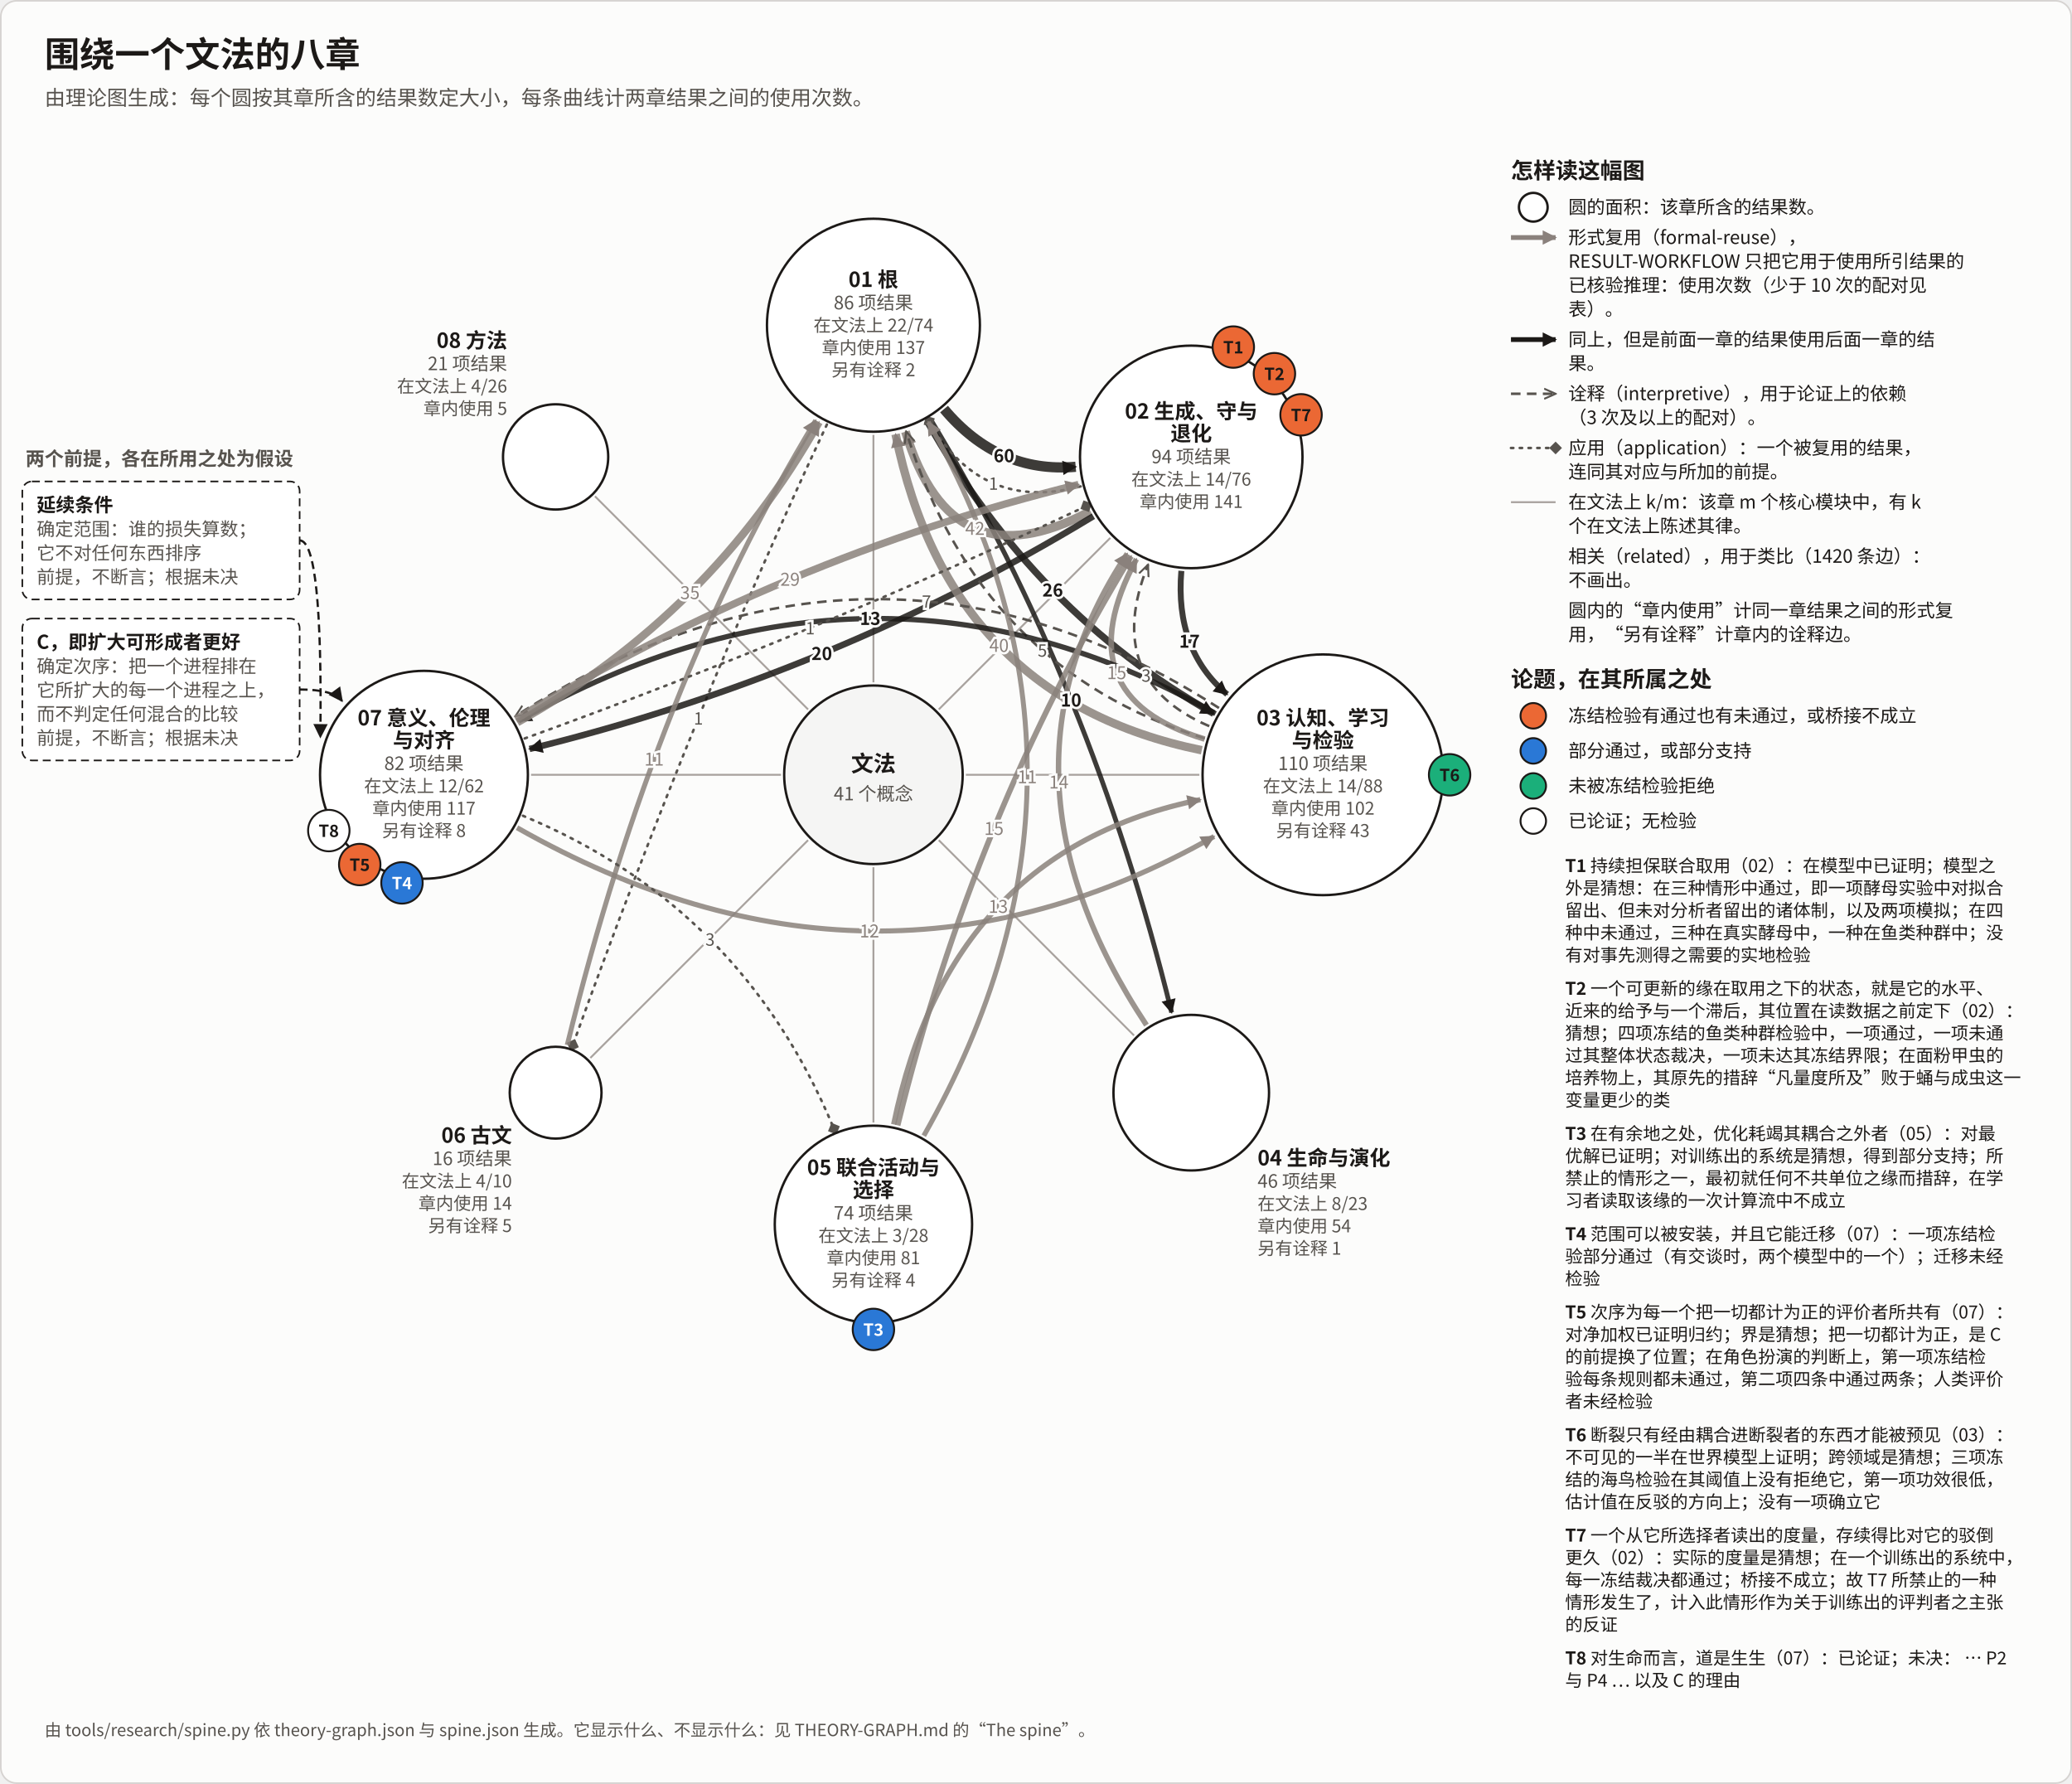
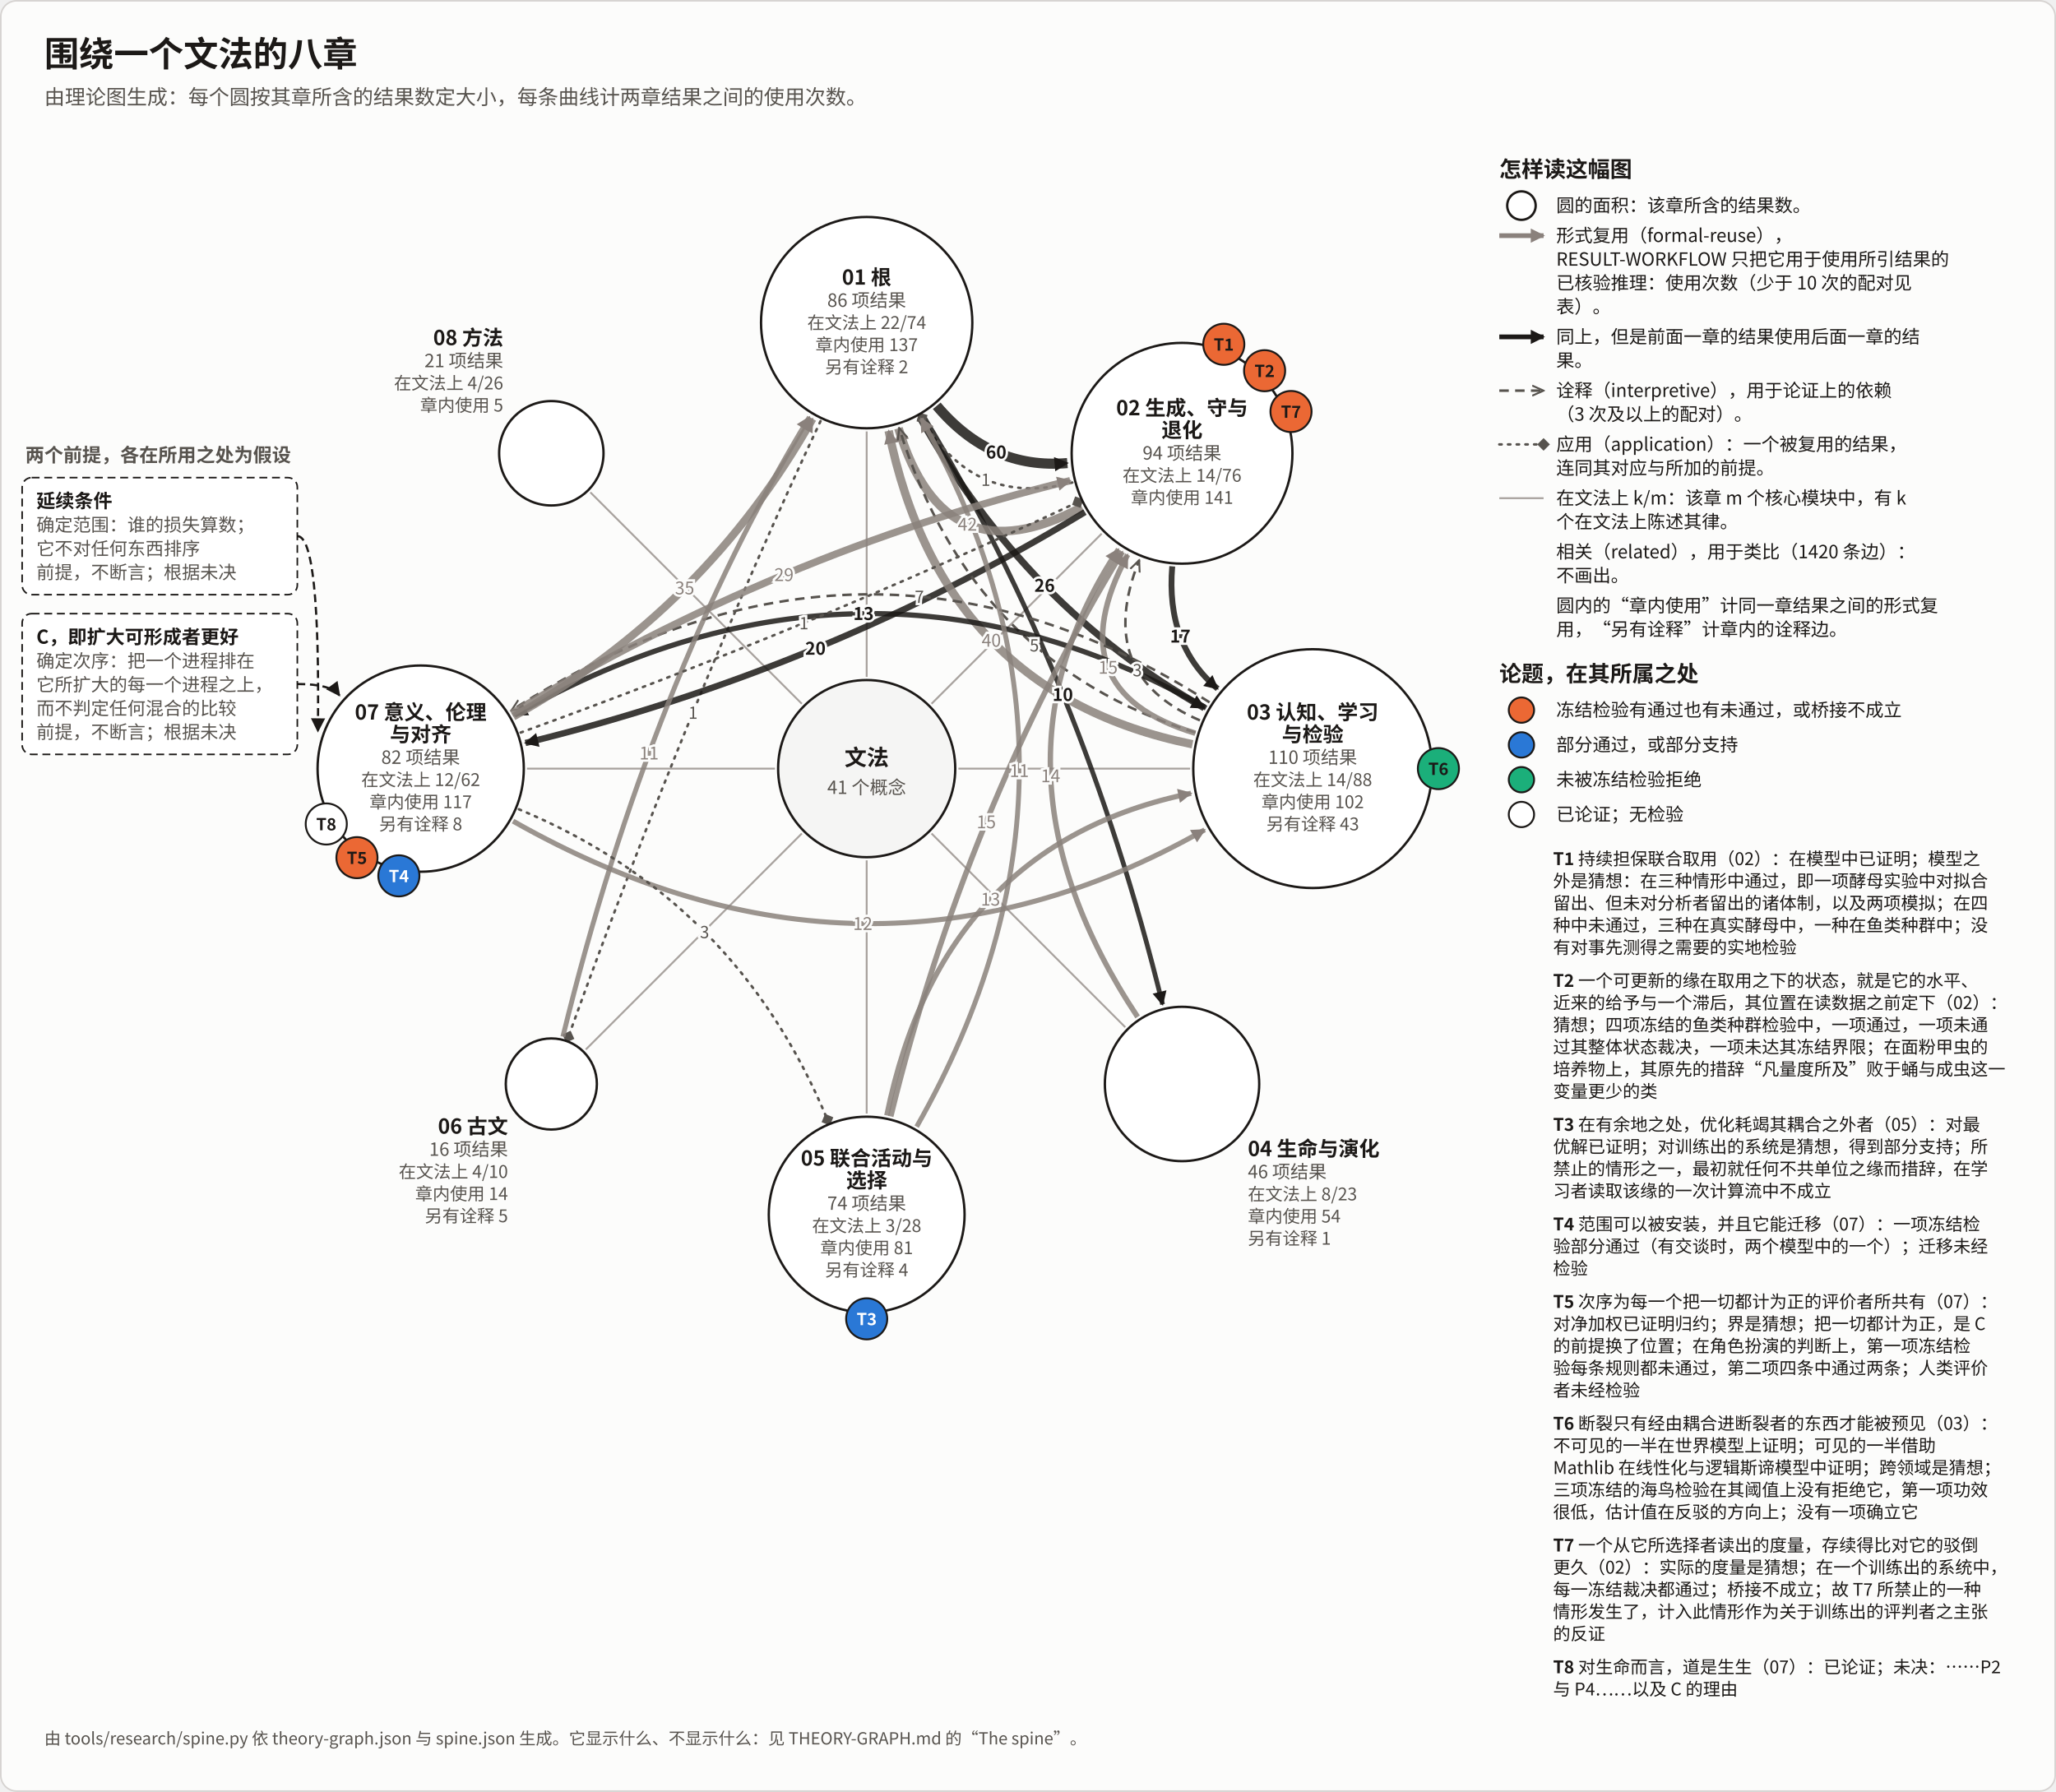
- <svg xmlns="http://www.w3.org/2000/svg" viewBox="0 0 1300 1119" width="1300" height="1119" role="img" aria-labelledby="spine-title spine-desc" font-family="'PingFang SC', 'Hiragino Sans GB', 'Noto Sans CJK SC', 'Microsoft YaHei', sans-serif">
+ <svg xmlns="http://www.w3.org/2000/svg" viewBox="0 0 1300 1133" width="1300" height="1133" role="img" aria-labelledby="spine-title spine-desc" font-family="'PingFang SC', 'Hiragino Sans GB', 'Noto Sans CJK SC', 'Microsoft YaHei', sans-serif">
  <defs>
    <marker id="fwd" viewBox="0 0 10 10" refX="9" refY="5" markerWidth="9" markerHeight="9" markerUnits="userSpaceOnUse" orient="auto">
      <path d="M0,0 L10,5 L0,10 z" fill="#8a817c" />
    </marker>
    <marker id="back" viewBox="0 0 10 10" refX="9" refY="5" markerWidth="9" markerHeight="9" markerUnits="userSpaceOnUse" orient="auto">
      <path d="M0,0 L10,5 L0,10 z" fill="#1c1917" />
    </marker>
    <marker id="thin" viewBox="0 0 10 10" refX="9" refY="5" markerWidth="8" markerHeight="8" markerUnits="userSpaceOnUse" orient="auto">
      <path d="M0,1 L9,5 L0,9" fill="none" stroke="#57534e" stroke-width="1.5" />
    </marker>
    <marker id="diamond" viewBox="0 0 10 10" refX="5" refY="5" markerWidth="8" markerHeight="8" markerUnits="userSpaceOnUse" orient="auto">
      <path d="M5,0 L10,5 L5,10 L0,5 z" fill="#57534e" />
    </marker>
  </defs>
-   <rect x="0.5" y="0.5" width="1299" height="1118" rx="10" fill="#fcfcfb" stroke="#d6d3d1" />
+   <rect x="0.5" y="0.5" width="1299" height="1132" rx="10" fill="#fcfcfb" stroke="#d6d3d1" />
  <text x="28" y="42" font-size="22" font-weight="bold" text-anchor="start" fill="#1c1917">围绕一个文法的八章</text>
  <text x="28" y="66" font-size="13" text-anchor="start" fill="#57534e">由理论图生成：每个圆按其章所含的结果数定大小，每条曲线计两章结果之间的使用次数。</text>
  <line x1="548" y1="272.8" x2="548" y2="428" stroke="#a8a29e" stroke-width="1.2" />
  <line x1="696.6" y1="337.4" x2="589" y2="445" stroke="#a8a29e" stroke-width="1.2" />
  <line x1="752.5" y1="486" x2="606" y2="486" stroke="#a8a29e" stroke-width="1.2" />
  <line x1="711.5" y1="649.5" x2="589" y2="527" stroke="#a8a29e" stroke-width="1.2" />
  <line x1="548" y1="704.1" x2="548" y2="544" stroke="#a8a29e" stroke-width="1.2" />
  <line x1="370.4" y1="663.6" x2="507" y2="527" stroke="#a8a29e" stroke-width="1.2" />
  <line x1="333.2" y1="486" x2="490" y2="486" stroke="#a8a29e" stroke-width="1.2" />
  <line x1="373.3" y1="311.3" x2="507" y2="445" stroke="#a8a29e" stroke-width="1.2" />
  <circle cx="548" cy="486" r="56" fill="#f5f5f4" stroke="#1c1917" stroke-width="1.5" />
  <text x="548" y="484" font-size="14" font-weight="bold" text-anchor="middle" fill="#1c1917">文法</text>
  <text x="548" y="502" font-size="11.5" text-anchor="middle" fill="#57534e">41 个概念</text>
  <path d="M592.3,256.6 Q626.3,297 674.9,292.8" fill="none" stroke="#1c1917" stroke-opacity="0.85" stroke-width="6.4" marker-end="url(#back)" />
  <path d="M581.7,264 Q649.4,384.6 761.5,447.6" fill="none" stroke="#1c1917" stroke-opacity="0.85" stroke-width="4.4" marker-end="url(#back)" />
  <path d="M583.7,262.8 Q684.7,429.4 735.1,635.1" fill="none" stroke="#1c1917" stroke-opacity="0.85" stroke-width="3" marker-end="url(#back)" />
  <path d="M518.8,266.3 Q437.2,440.1 359.4,655.5" fill="none" stroke="#57534e" stroke-width="1.6" stroke-dasharray="1.5 4" stroke-linecap="round" marker-end="url(#diamond)" />
  <path d="M684.1,320.6 Q597.2,367.3 568.1,270.8" fill="none" stroke="#8a817c" stroke-opacity="0.85" stroke-width="5.5" marker-end="url(#fwd)" />
  <path d="M678,305.1 Q616.1,321.6 583,264.4" fill="none" stroke="#57534e" stroke-width="1.6" stroke-dasharray="1.5 4" stroke-linecap="round" marker-end="url(#diamond)" />
  <path d="M741.2,358.1 Q737,407.7 769.9,435.5" fill="none" stroke="#1c1917" stroke-opacity="0.85" stroke-width="3.7" marker-end="url(#back)" />
  <path d="M686,323.8 Q522,423.3 332.2,469.8" fill="none" stroke="#1c1917" stroke-opacity="0.85" stroke-width="4" marker-end="url(#back)" />
  <path d="M754,470.6 Q595.7,438.3 561.9,272.4" fill="none" stroke="#8a817c" stroke-opacity="0.85" stroke-width="5.3" marker-end="url(#fwd)" />
  <path d="M755.9,463.2 Q614.5,419.5 568.6,270.7" fill="none" stroke="#57534e" stroke-width="1.6" stroke-dasharray="6 4" marker-end="url(#thin)" />
  <path d="M755.8,463.6 Q666.7,436.8 713,350.7" fill="none" stroke="#8a817c" stroke-opacity="0.85" stroke-width="3.5" marker-end="url(#fwd)" />
  <path d="M758.7,455.5 Q691.3,426.6 720.3,354.2" fill="none" stroke="#57534e" stroke-width="1.6" stroke-dasharray="6 4" marker-end="url(#thin)" />
  <path d="M762.6,447.7 Q548,326 325.3,452.3" fill="none" stroke="#1c1917" stroke-opacity="0.85" stroke-width="3.3" marker-end="url(#back)" />
  <path d="M764.8,444.1 Q548,305 323.4,449.2" fill="none" stroke="#57534e" stroke-width="1.6" stroke-dasharray="6 4" marker-end="url(#thin)" />
  <path d="M719.3,643 Q615.4,486 707.2,347.3" fill="none" stroke="#8a817c" stroke-opacity="0.85" stroke-width="3.4" marker-end="url(#fwd)" />
  <path d="M579.6,712.4 Q708,486 582.4,264.7" fill="none" stroke="#8a817c" stroke-opacity="0.85" stroke-width="3.1" marker-end="url(#fwd)" />
  <path d="M563.2,705.9 Q610.7,512 709.7,348.9" fill="none" stroke="#8a817c" stroke-opacity="0.85" stroke-width="3.5" marker-end="url(#fwd)" />
  <path d="M560.7,705.3 Q595.7,533.7 753.1,501.6" fill="none" stroke="#8a817c" stroke-opacity="0.85" stroke-width="3.3" marker-end="url(#fwd)" />
  <path d="M355.9,655.5 Q411.3,429.4 511.8,263.7" fill="none" stroke="#8a817c" stroke-opacity="0.85" stroke-width="3.1" marker-end="url(#fwd)" />
  <path d="M324.6,453.1 Q446.6,384.6 513.8,264.8" fill="none" stroke="#8a817c" stroke-opacity="0.85" stroke-width="5" marker-end="url(#fwd)" />
  <path d="M323.5,451.2 Q491.4,349.3 676.7,303.9" fill="none" stroke="#8a817c" stroke-opacity="0.85" stroke-width="4.6" marker-end="url(#fwd)" />
  <path d="M329.2,463.2 Q511.3,397.4 681.5,317.5" fill="none" stroke="#57534e" stroke-width="1.6" stroke-dasharray="1.5 4" stroke-linecap="round" marker-end="url(#diamond)" />
  <path d="M324.4,519.2 Q548,646 761.7,524.7" fill="none" stroke="#8a817c" stroke-opacity="0.85" stroke-width="3.2" marker-end="url(#fwd)" />
  <path d="M328.1,511.7 Q465.4,568.6 523.2,708" fill="none" stroke="#57534e" stroke-width="1.6" stroke-dasharray="1.5 4" stroke-linecap="round" marker-end="url(#diamond)" />
  <circle cx="548" cy="204" r="66.8" fill="#ffffff" stroke="#1c1917" stroke-width="1.5" />
  <text x="548" y="180" font-size="13" font-weight="bold" text-anchor="middle" fill="#1c1917">01 根</text>
  <text x="548" y="194" font-size="11.5" text-anchor="middle" fill="#57534e">86 项结果</text>
  <text x="548" y="208" font-size="11" text-anchor="middle" fill="#57534e">在文法上 22/74</text>
  <text x="548" y="222" font-size="11" text-anchor="middle" fill="#57534e">章内使用 137</text>
  <text x="548" y="236" font-size="11" text-anchor="middle" fill="#57534e">另有诠释 2</text>
  <circle cx="747.4" cy="286.6" r="69.8" fill="#ffffff" stroke="#1c1917" stroke-width="1.5" />
  <text x="747.4" y="262.6" font-size="13" font-weight="bold" text-anchor="middle" fill="#1c1917">02 生成、守与</text>
  <text x="747.4" y="276.6" font-size="13" font-weight="bold" text-anchor="middle" fill="#1c1917">退化</text>
  <text x="747.4" y="290.6" font-size="11.5" text-anchor="middle" fill="#57534e">94 项结果</text>
  <text x="747.4" y="304.6" font-size="11" text-anchor="middle" fill="#57534e">在文法上 14/76</text>
  <text x="747.4" y="318.6" font-size="11" text-anchor="middle" fill="#57534e">章内使用 141</text>
  <circle cx="830" cy="486" r="75.5" fill="#ffffff" stroke="#1c1917" stroke-width="1.5" />
  <text x="830" y="455" font-size="13" font-weight="bold" text-anchor="middle" fill="#1c1917">03 认知、学习</text>
  <text x="830" y="469" font-size="13" font-weight="bold" text-anchor="middle" fill="#1c1917">与检验</text>
  <text x="830" y="483" font-size="11.5" text-anchor="middle" fill="#57534e">110 项结果</text>
  <text x="830" y="497" font-size="11" text-anchor="middle" fill="#57534e">在文法上 14/88</text>
  <text x="830" y="511" font-size="11" text-anchor="middle" fill="#57534e">章内使用 102</text>
  <text x="830" y="525" font-size="11" text-anchor="middle" fill="#57534e">另有诠释 43</text>
  <circle cx="747.4" cy="685.4" r="48.8" fill="#ffffff" stroke="#1c1917" stroke-width="1.5" />
  <text x="789" y="731" font-size="13" font-weight="bold" text-anchor="start" fill="#1c1917" stroke="#fcfcfb" stroke-width="3" paint-order="stroke">04 生命与演化</text>
  <text x="789" y="745" font-size="11.5" text-anchor="start" fill="#57534e" stroke="#fcfcfb" stroke-width="3" paint-order="stroke">46 项结果</text>
  <text x="789" y="759" font-size="11" text-anchor="start" fill="#57534e" stroke="#fcfcfb" stroke-width="3" paint-order="stroke">在文法上 8/23</text>
  <text x="789" y="773" font-size="11" text-anchor="start" fill="#57534e" stroke="#fcfcfb" stroke-width="3" paint-order="stroke">章内使用 54</text>
  <text x="789" y="787" font-size="11" text-anchor="start" fill="#57534e" stroke="#fcfcfb" stroke-width="3" paint-order="stroke">另有诠释 1</text>
  <circle cx="548" cy="768" r="61.9" fill="#ffffff" stroke="#1c1917" stroke-width="1.5" />
  <text x="548" y="737" font-size="13" font-weight="bold" text-anchor="middle" fill="#1c1917">05 联合活动与</text>
  <text x="548" y="751" font-size="13" font-weight="bold" text-anchor="middle" fill="#1c1917">选择</text>
  <text x="548" y="765" font-size="11.5" text-anchor="middle" fill="#57534e">74 项结果</text>
  <text x="548" y="779" font-size="11" text-anchor="middle" fill="#57534e">在文法上 3/28</text>
  <text x="548" y="793" font-size="11" text-anchor="middle" fill="#57534e">章内使用 81</text>
  <text x="548" y="807" font-size="11" text-anchor="middle" fill="#57534e">另有诠释 4</text>
  <circle cx="348.6" cy="685.4" r="28.8" fill="#ffffff" stroke="#1c1917" stroke-width="1.5" />
  <text x="321.2" y="716.8" font-size="13" font-weight="bold" text-anchor="end" fill="#1c1917" stroke="#fcfcfb" stroke-width="3" paint-order="stroke">06 古文</text>
  <text x="321.2" y="730.8" font-size="11.5" text-anchor="end" fill="#57534e" stroke="#fcfcfb" stroke-width="3" paint-order="stroke">16 项结果</text>
  <text x="321.2" y="744.8" font-size="11" text-anchor="end" fill="#57534e" stroke="#fcfcfb" stroke-width="3" paint-order="stroke">在文法上 4/10</text>
  <text x="321.2" y="758.8" font-size="11" text-anchor="end" fill="#57534e" stroke="#fcfcfb" stroke-width="3" paint-order="stroke">章内使用 14</text>
  <text x="321.2" y="772.8" font-size="11" text-anchor="end" fill="#57534e" stroke="#fcfcfb" stroke-width="3" paint-order="stroke">另有诠释 5</text>
  <circle cx="266" cy="486" r="65.2" fill="#ffffff" stroke="#1c1917" stroke-width="1.5" />
  <text x="266" y="455" font-size="13" font-weight="bold" text-anchor="middle" fill="#1c1917">07 意义、伦理</text>
  <text x="266" y="469" font-size="13" font-weight="bold" text-anchor="middle" fill="#1c1917">与对齐</text>
  <text x="266" y="483" font-size="11.5" text-anchor="middle" fill="#57534e">82 项结果</text>
  <text x="266" y="497" font-size="11" text-anchor="middle" fill="#57534e">在文法上 12/62</text>
  <text x="266" y="511" font-size="11" text-anchor="middle" fill="#57534e">章内使用 117</text>
  <text x="266" y="525" font-size="11" text-anchor="middle" fill="#57534e">另有诠释 8</text>
  <circle cx="348.6" cy="286.6" r="33" fill="#ffffff" stroke="#1c1917" stroke-width="1.5" />
  <text x="318.2" y="218.2" font-size="13" font-weight="bold" text-anchor="end" fill="#1c1917" stroke="#fcfcfb" stroke-width="3" paint-order="stroke">08 方法</text>
  <text x="318.2" y="232.2" font-size="11.5" text-anchor="end" fill="#57534e" stroke="#fcfcfb" stroke-width="3" paint-order="stroke">21 项结果</text>
  <text x="318.2" y="246.2" font-size="11" text-anchor="end" fill="#57534e" stroke="#fcfcfb" stroke-width="3" paint-order="stroke">在文法上 4/26</text>
  <text x="318.2" y="260.2" font-size="11" text-anchor="end" fill="#57534e" stroke="#fcfcfb" stroke-width="3" paint-order="stroke">章内使用 5</text>
  <text x="629.9" y="289.9" font-size="11" font-weight="bold" text-anchor="middle" fill="#1c1917" stroke="#fcfcfb" stroke-width="3" paint-order="stroke">60</text>
  <text x="660.5" y="374.2" font-size="11" font-weight="bold" text-anchor="middle" fill="#1c1917" stroke="#fcfcfb" stroke-width="3" paint-order="stroke">26</text>
  <text x="672" y="443.2" font-size="11" font-weight="bold" text-anchor="middle" fill="#1c1917" stroke="#fcfcfb" stroke-width="3" paint-order="stroke">10</text>
  <text x="438.2" y="454.5" font-size="10.5" text-anchor="middle" fill="#57534e" stroke="#fcfcfb" stroke-width="3" paint-order="stroke">1</text>
  <text x="611.7" y="335.5" font-size="11" text-anchor="middle" fill="#8a817c" stroke="#fcfcfb" stroke-width="3" paint-order="stroke">42</text>
  <text x="623.3" y="307.2" font-size="10.5" text-anchor="middle" fill="#57534e" stroke="#fcfcfb" stroke-width="3" paint-order="stroke">1</text>
  <text x="746.3" y="406.3" font-size="11" font-weight="bold" text-anchor="middle" fill="#1c1917" stroke="#fcfcfb" stroke-width="3" paint-order="stroke">17</text>
  <text x="515.6" y="414" font-size="11" font-weight="bold" text-anchor="middle" fill="#1c1917" stroke="#fcfcfb" stroke-width="3" paint-order="stroke">20</text>
  <text x="626.8" y="408.9" font-size="11" text-anchor="middle" fill="#8a817c" stroke="#fcfcfb" stroke-width="3" paint-order="stroke">40</text>
  <text x="654" y="411.9" font-size="10.5" text-anchor="middle" fill="#57534e" stroke="#fcfcfb" stroke-width="3" paint-order="stroke">5</text>
  <text x="700.6" y="426" font-size="11" text-anchor="middle" fill="#8a817c" stroke="#fcfcfb" stroke-width="3" paint-order="stroke">15</text>
  <text x="719.1" y="427.6" font-size="10.5" text-anchor="middle" fill="#57534e" stroke="#fcfcfb" stroke-width="3" paint-order="stroke">3</text>
  <text x="546" y="392" font-size="11" font-weight="bold" text-anchor="middle" fill="#1c1917" stroke="#fcfcfb" stroke-width="3" paint-order="stroke">13</text>
  <text x="581.3" y="381.2" font-size="10.5" text-anchor="middle" fill="#57534e" stroke="#fcfcfb" stroke-width="3" paint-order="stroke">7</text>
  <text x="664.3" y="494.6" font-size="11" text-anchor="middle" fill="#8a817c" stroke="#fcfcfb" stroke-width="3" paint-order="stroke">14</text>
  <text x="644.5" y="491.3" font-size="11" text-anchor="middle" fill="#8a817c" stroke="#fcfcfb" stroke-width="3" paint-order="stroke">11</text>
  <text x="623.6" y="523.7" font-size="11" text-anchor="middle" fill="#8a817c" stroke="#fcfcfb" stroke-width="3" paint-order="stroke">15</text>
  <text x="626.3" y="572.6" font-size="11" text-anchor="middle" fill="#8a817c" stroke="#fcfcfb" stroke-width="3" paint-order="stroke">13</text>
  <text x="410.4" y="480.2" font-size="11" text-anchor="middle" fill="#8a817c" stroke="#fcfcfb" stroke-width="3" paint-order="stroke">11</text>
  <text x="432.9" y="375.8" font-size="11" text-anchor="middle" fill="#8a817c" stroke="#fcfcfb" stroke-width="3" paint-order="stroke">35</text>
  <text x="495.7" y="367.4" font-size="11" text-anchor="middle" fill="#8a817c" stroke="#fcfcfb" stroke-width="3" paint-order="stroke">29</text>
  <text x="508.3" y="397.9" font-size="10.5" text-anchor="middle" fill="#57534e" stroke="#fcfcfb" stroke-width="3" paint-order="stroke">1</text>
  <text x="545.5" y="588" font-size="11" text-anchor="middle" fill="#8a817c" stroke="#fcfcfb" stroke-width="3" paint-order="stroke">12</text>
  <text x="445.5" y="593.2" font-size="10.5" text-anchor="middle" fill="#57534e" stroke="#fcfcfb" stroke-width="3" paint-order="stroke">3</text>
  <text x="16" y="292" font-size="12" font-weight="bold" text-anchor="start" fill="#57534e">两个前提，各在所用之处为假设</text>
  <rect x="14" y="302" width="174" height="74" rx="6" fill="#ffffff" stroke="#1c1917" stroke-dasharray="5 3" />
  <text x="23" y="321" font-size="12" font-weight="bold" text-anchor="start" fill="#1c1917">延续条件</text>
  <text x="23" y="336" font-size="11.5" text-anchor="start" fill="#57534e">确定范围：谁的损失算数；</text>
  <text x="23" y="351" font-size="11.5" text-anchor="start" fill="#57534e">它不对任何东西排序</text>
  <text x="23" y="366" font-size="11.5" text-anchor="start" fill="#57534e">前提，不断言；根据未决</text>
  <path d="M188,339 Q202.5,339 201,462.3" fill="none" stroke="#1c1917" stroke-width="1.4" stroke-dasharray="5 3" marker-end="url(#back)" />
  <rect x="14" y="388" width="174" height="89" rx="6" fill="#ffffff" stroke="#1c1917" stroke-dasharray="5 3" />
  <text x="23" y="407" font-size="12" font-weight="bold" text-anchor="start" fill="#1c1917">C，即扩大可形成者更好</text>
  <text x="23" y="422" font-size="11.5" text-anchor="start" fill="#57534e">确定次序：把一个进程排在</text>
  <text x="23" y="437" font-size="11.5" text-anchor="start" fill="#57534e">它所扩大的每一个进程之上，</text>
  <text x="23" y="452" font-size="11.5" text-anchor="start" fill="#57534e">而不判定任何混合的比较</text>
  <text x="23" y="467" font-size="11.5" text-anchor="start" fill="#57534e">前提，不断言；根据未决</text>
  <path d="M188,432.5 Q209.3,432.5 214.6,439.7" fill="none" stroke="#1c1917" stroke-width="1.4" stroke-dasharray="5 3" marker-end="url(#back)" />
  <circle cx="773.8" cy="217.7" r="13" fill="#eb6834" stroke="#1c1917" stroke-width="1.2" />
  <text x="773.8" y="221.7" font-size="10.5" font-weight="bold" text-anchor="middle" fill="#1c1917">T1</text>
  <circle cx="799.6" cy="234.4" r="13" fill="#eb6834" stroke="#1c1917" stroke-width="1.2" />
  <text x="799.6" y="238.4" font-size="10.5" font-weight="bold" text-anchor="middle" fill="#1c1917">T2</text>
  <circle cx="816.3" cy="260.2" r="13" fill="#eb6834" stroke="#1c1917" stroke-width="1.2" />
  <text x="816.3" y="264.2" font-size="10.5" font-weight="bold" text-anchor="middle" fill="#1c1917">T7</text>
  <circle cx="548" cy="833.9" r="13" fill="#2a78d6" stroke="#1c1917" stroke-width="1.2" />
  <text x="548" y="837.9" font-size="10.5" font-weight="bold" text-anchor="middle" fill="#ffffff">T3</text>
  <circle cx="252.2" cy="553.8" r="13" fill="#2a78d6" stroke="#1c1917" stroke-width="1.2" />
  <text x="252.2" y="557.8" font-size="10.5" font-weight="bold" text-anchor="middle" fill="#ffffff">T4</text>
  <circle cx="225.7" cy="542.3" r="13" fill="#eb6834" stroke="#1c1917" stroke-width="1.2" />
  <text x="225.7" y="546.3" font-size="10.5" font-weight="bold" text-anchor="middle" fill="#1c1917">T5</text>
  <circle cx="206.3" cy="521" r="13" fill="#ffffff" stroke="#1c1917" stroke-width="1.2" />
  <text x="206.3" y="525" font-size="10.5" font-weight="bold" text-anchor="middle" fill="#1c1917">T8</text>
  <circle cx="909.5" cy="486" r="13" fill="#1baf7a" stroke="#1c1917" stroke-width="1.2" />
  <text x="909.5" y="490" font-size="10.5" font-weight="bold" text-anchor="middle" fill="#1c1917">T6</text>
  <text x="948" y="112" font-size="14" font-weight="bold" text-anchor="start" fill="#1c1917">怎样读这幅图</text>
  <circle cx="962" cy="130" r="9" fill="#ffffff" stroke="#1c1917" stroke-width="1.5" />
  <text x="984" y="134" font-size="11.5" text-anchor="start" fill="#1c1917">圆的面积：该章所含的结果数。</text>
  <line x1="948" y1="149" x2="976" y2="149" stroke="#8a817c" stroke-width="3" marker-end="url(#fwd)" />
  <text x="984" y="153" font-size="11.5" text-anchor="start" fill="#1c1917">形式复用（formal-reuse），</text>
  <text x="984" y="168" font-size="11.5" text-anchor="start" fill="#1c1917">RESULT-WORKFLOW 只把它用于使用所引结果的</text>
  <text x="984" y="183" font-size="11.5" text-anchor="start" fill="#1c1917">已核验推理：使用次数（少于 10 次的配对见</text>
  <text x="984" y="198" font-size="11.5" text-anchor="start" fill="#1c1917">表）。</text>
  <line x1="948" y1="213" x2="976" y2="213" stroke="#1c1917" stroke-width="3" marker-end="url(#back)" />
  <text x="984" y="217" font-size="11.5" text-anchor="start" fill="#1c1917">同上，但是前面一章的结果使用后面一章的结</text>
  <text x="984" y="232" font-size="11.5" text-anchor="start" fill="#1c1917">果。</text>
  <line x1="948" y1="247" x2="976" y2="247" stroke="#57534e" stroke-width="1.6" stroke-dasharray="6 4" marker-end="url(#thin)" />
  <text x="984" y="251" font-size="11.5" text-anchor="start" fill="#1c1917">诠释（interpretive），用于论证上的依赖</text>
  <text x="984" y="266" font-size="11.5" text-anchor="start" fill="#1c1917">（3 次及以上的配对）。</text>
  <line x1="948" y1="281" x2="976" y2="281" stroke="#57534e" stroke-width="1.6" stroke-dasharray="1.5 4" stroke-linecap="round" marker-end="url(#diamond)" />
  <text x="984" y="285" font-size="11.5" text-anchor="start" fill="#1c1917">应用（application）：一个被复用的结果，</text>
  <text x="984" y="300" font-size="11.5" text-anchor="start" fill="#1c1917">连同其对应与所加的前提。</text>
  <line x1="948" y1="315" x2="976" y2="315" stroke="#a8a29e" stroke-width="1.2" />
-   <text x="984" y="319" font-size="11.5" text-anchor="start" fill="#1c1917">在文法上 k/m：该章 m 个核心模块中，有 k </text>
+   <text x="984" y="319" font-size="11.5" text-anchor="start" fill="#1c1917">在文法上 k/m：该章 m 个核心模块中，有 k</text>
  <text x="984" y="334" font-size="11.5" text-anchor="start" fill="#1c1917">个在文法上陈述其律。</text>
  <text x="984" y="353" font-size="11.5" text-anchor="start" fill="#1c1917">相关（related），用于类比（1420 条边）：</text>
  <text x="984" y="368" font-size="11.5" text-anchor="start" fill="#1c1917">不画出。</text>
  <text x="984" y="387" font-size="11.5" text-anchor="start" fill="#1c1917">圆内的“章内使用”计同一章结果之间的形式复</text>
  <text x="984" y="402" font-size="11.5" text-anchor="start" fill="#1c1917">用，“另有诠释”计章内的诠释边。</text>
  <text x="948" y="431" font-size="14" font-weight="bold" text-anchor="start" fill="#1c1917">论题，在其所属之处</text>
  <circle cx="962" cy="449" r="8" fill="#eb6834" stroke="#1c1917" stroke-width="1.2" />
  <text x="984" y="453" font-size="11.5" text-anchor="start" fill="#1c1917">冻结检验有通过也有未通过，或桥接不成立</text>
  <circle cx="962" cy="471" r="8" fill="#2a78d6" stroke="#1c1917" stroke-width="1.2" />
  <text x="984" y="475" font-size="11.5" text-anchor="start" fill="#1c1917">部分通过，或部分支持</text>
  <circle cx="962" cy="493" r="8" fill="#1baf7a" stroke="#1c1917" stroke-width="1.2" />
  <text x="984" y="497" font-size="11.5" text-anchor="start" fill="#1c1917">未被冻结检验拒绝</text>
  <circle cx="962" cy="515" r="8" fill="#ffffff" stroke="#1c1917" stroke-width="1.2" />
  <text x="984" y="519" font-size="11.5" text-anchor="start" fill="#1c1917">已论证；无检验</text>
  <text x="982" y="547" font-size="11" fill="#1c1917">
    <tspan font-weight="bold">T1</tspan> 持续担保联合取用（02）：在模型中已证明；模型之</text>
  <text x="982" y="561" font-size="11" text-anchor="start" fill="#1c1917">外是猜想：在三种情形中通过，即一项酵母实验中对拟合</text>
  <text x="982" y="575" font-size="11" text-anchor="start" fill="#1c1917">留出、但未对分析者留出的诸体制，以及两项模拟；在四</text>
  <text x="982" y="589" font-size="11" text-anchor="start" fill="#1c1917">种中未通过，三种在真实酵母中，一种在鱼类种群中；没</text>
  <text x="982" y="603" font-size="11" text-anchor="start" fill="#1c1917">有对事先测得之需要的实地检验</text>
  <text x="982" y="624" font-size="11" fill="#1c1917">
    <tspan font-weight="bold">T2</tspan> 一个可更新的缘在取用之下的状态，就是它的水平、</text>
  <text x="982" y="638" font-size="11" text-anchor="start" fill="#1c1917">近来的给予与一个滞后，其位置在读数据之前定下（02）：</text>
  <text x="982" y="652" font-size="11" text-anchor="start" fill="#1c1917">猜想；四项冻结的鱼类种群检验中，一项通过，一项未通</text>
  <text x="982" y="666" font-size="11" text-anchor="start" fill="#1c1917">过其整体状态裁决，一项未达其冻结界限；在面粉甲虫的</text>
  <text x="982" y="680" font-size="11" text-anchor="start" fill="#1c1917">培养物上，其原先的措辞“凡量度所及”败于蛹与成虫这一</text>
  <text x="982" y="694" font-size="11" text-anchor="start" fill="#1c1917">变量更少的类</text>
  <text x="982" y="715" font-size="11" fill="#1c1917">
    <tspan font-weight="bold">T3</tspan> 在有余地之处，优化耗竭其耦合之外者（05）：对最</text>
  <text x="982" y="729" font-size="11" text-anchor="start" fill="#1c1917">优解已证明；对训练出的系统是猜想，得到部分支持；所</text>
  <text x="982" y="743" font-size="11" text-anchor="start" fill="#1c1917">禁止的情形之一，最初就任何不共单位之缘而措辞，在学</text>
  <text x="982" y="757" font-size="11" text-anchor="start" fill="#1c1917">习者读取该缘的一次计算流中不成立</text>
  <text x="982" y="778" font-size="11" fill="#1c1917">
    <tspan font-weight="bold">T4</tspan> 范围可以被安装，并且它能迁移（07）：一项冻结检</text>
  <text x="982" y="792" font-size="11" text-anchor="start" fill="#1c1917">验部分通过（有交谈时，两个模型中的一个）；迁移未经</text>
  <text x="982" y="806" font-size="11" text-anchor="start" fill="#1c1917">检验</text>
  <text x="982" y="827" font-size="11" fill="#1c1917">
    <tspan font-weight="bold">T5</tspan> 次序为每一个把一切都计为正的评价者所共有（07）：</text>
  <text x="982" y="841" font-size="11" text-anchor="start" fill="#1c1917">对净加权已证明归约；界是猜想；把一切都计为正，是 C</text>
-   <text x="982" y="855" font-size="11" text-anchor="start" fill="#1c1917"> 的前提换了位置；在角色扮演的判断上，第一项冻结检</text>
+   <text x="982" y="855" font-size="11" text-anchor="start" fill="#1c1917">的前提换了位置；在角色扮演的判断上，第一项冻结检</text>
  <text x="982" y="869" font-size="11" text-anchor="start" fill="#1c1917">验每条规则都未通过，第二项四条中通过两条；人类评价</text>
  <text x="982" y="883" font-size="11" text-anchor="start" fill="#1c1917">者未经检验</text>
  <text x="982" y="904" font-size="11" fill="#1c1917">
    <tspan font-weight="bold">T6</tspan> 断裂只有经由耦合进断裂者的东西才能被预见（03）：</text>
-   <text x="982" y="918" font-size="11" text-anchor="start" fill="#1c1917">不可见的一半在世界模型上证明；跨领域是猜想；三项冻</text>
-   <text x="982" y="932" font-size="11" text-anchor="start" fill="#1c1917">结的海鸟检验在其阈值上没有拒绝它，第一项功效很低，</text>
-   <text x="982" y="946" font-size="11" text-anchor="start" fill="#1c1917">估计值在反驳的方向上；没有一项确立它</text>
-   <text x="982" y="967" font-size="11" fill="#1c1917">
+   <text x="982" y="918" font-size="11" text-anchor="start" fill="#1c1917">不可见的一半在世界模型上证明；可见的一半借助</text>
+   <text x="982" y="932" font-size="11" text-anchor="start" fill="#1c1917">Mathlib 在线性化与逻辑斯谛模型中证明；跨领域是猜想；</text>
+   <text x="982" y="946" font-size="11" text-anchor="start" fill="#1c1917">三项冻结的海鸟检验在其阈值上没有拒绝它，第一项功效</text>
+   <text x="982" y="960" font-size="11" text-anchor="start" fill="#1c1917">很低，估计值在反驳的方向上；没有一项确立它</text>
+   <text x="982" y="981" font-size="11" fill="#1c1917">
    <tspan font-weight="bold">T7</tspan> 一个从它所选择者读出的度量，存续得比对它的驳倒</text>
-   <text x="982" y="981" font-size="11" text-anchor="start" fill="#1c1917">更久（02）：实际的度量是猜想；在一个训练出的系统中，</text>
-   <text x="982" y="995" font-size="11" text-anchor="start" fill="#1c1917">每一冻结裁决都通过；桥接不成立；故 T7 所禁止的一种</text>
-   <text x="982" y="1009" font-size="11" text-anchor="start" fill="#1c1917">情形发生了，计入此情形作为关于训练出的评判者之主张</text>
-   <text x="982" y="1023" font-size="11" text-anchor="start" fill="#1c1917">的反证</text>
-   <text x="982" y="1044" font-size="11" fill="#1c1917">
-     <tspan font-weight="bold">T8</tspan> 对生命而言，道是生生（07）：已论证；未决： … P2</text>
-   <text x="982" y="1058" font-size="11" text-anchor="start" fill="#1c1917"> 与 P4 … 以及 C 的理由</text>
-   <text x="28" y="1089" font-size="10.5" text-anchor="start" fill="#57534e">由 tools/research/spine.py 依 theory-graph.json 与 spine.json 生成。它显示什么、不显示什么：见 THEORY-GRAPH.md 的“The spine”。</text>
+   <text x="982" y="995" font-size="11" text-anchor="start" fill="#1c1917">更久（02）：实际的度量是猜想；在一个训练出的系统中，</text>
+   <text x="982" y="1009" font-size="11" text-anchor="start" fill="#1c1917">每一冻结裁决都通过；桥接不成立；故 T7 所禁止的一种</text>
+   <text x="982" y="1023" font-size="11" text-anchor="start" fill="#1c1917">情形发生了，计入此情形作为关于训练出的评判者之主张</text>
+   <text x="982" y="1037" font-size="11" text-anchor="start" fill="#1c1917">的反证</text>
+   <text x="982" y="1058" font-size="11" fill="#1c1917">
+     <tspan font-weight="bold">T8</tspan> 对生命而言，道是生生（07）：已论证；未决：……P2</text>
+   <text x="982" y="1072" font-size="11" text-anchor="start" fill="#1c1917">与 P4……以及 C 的理由</text>
+   <text x="28" y="1103" font-size="10.5" text-anchor="start" fill="#57534e">由 tools/research/spine.py 依 theory-graph.json 与 spine.json 生成。它显示什么、不显示什么：见 THEORY-GRAPH.md 的“The spine”。</text>
</svg>
